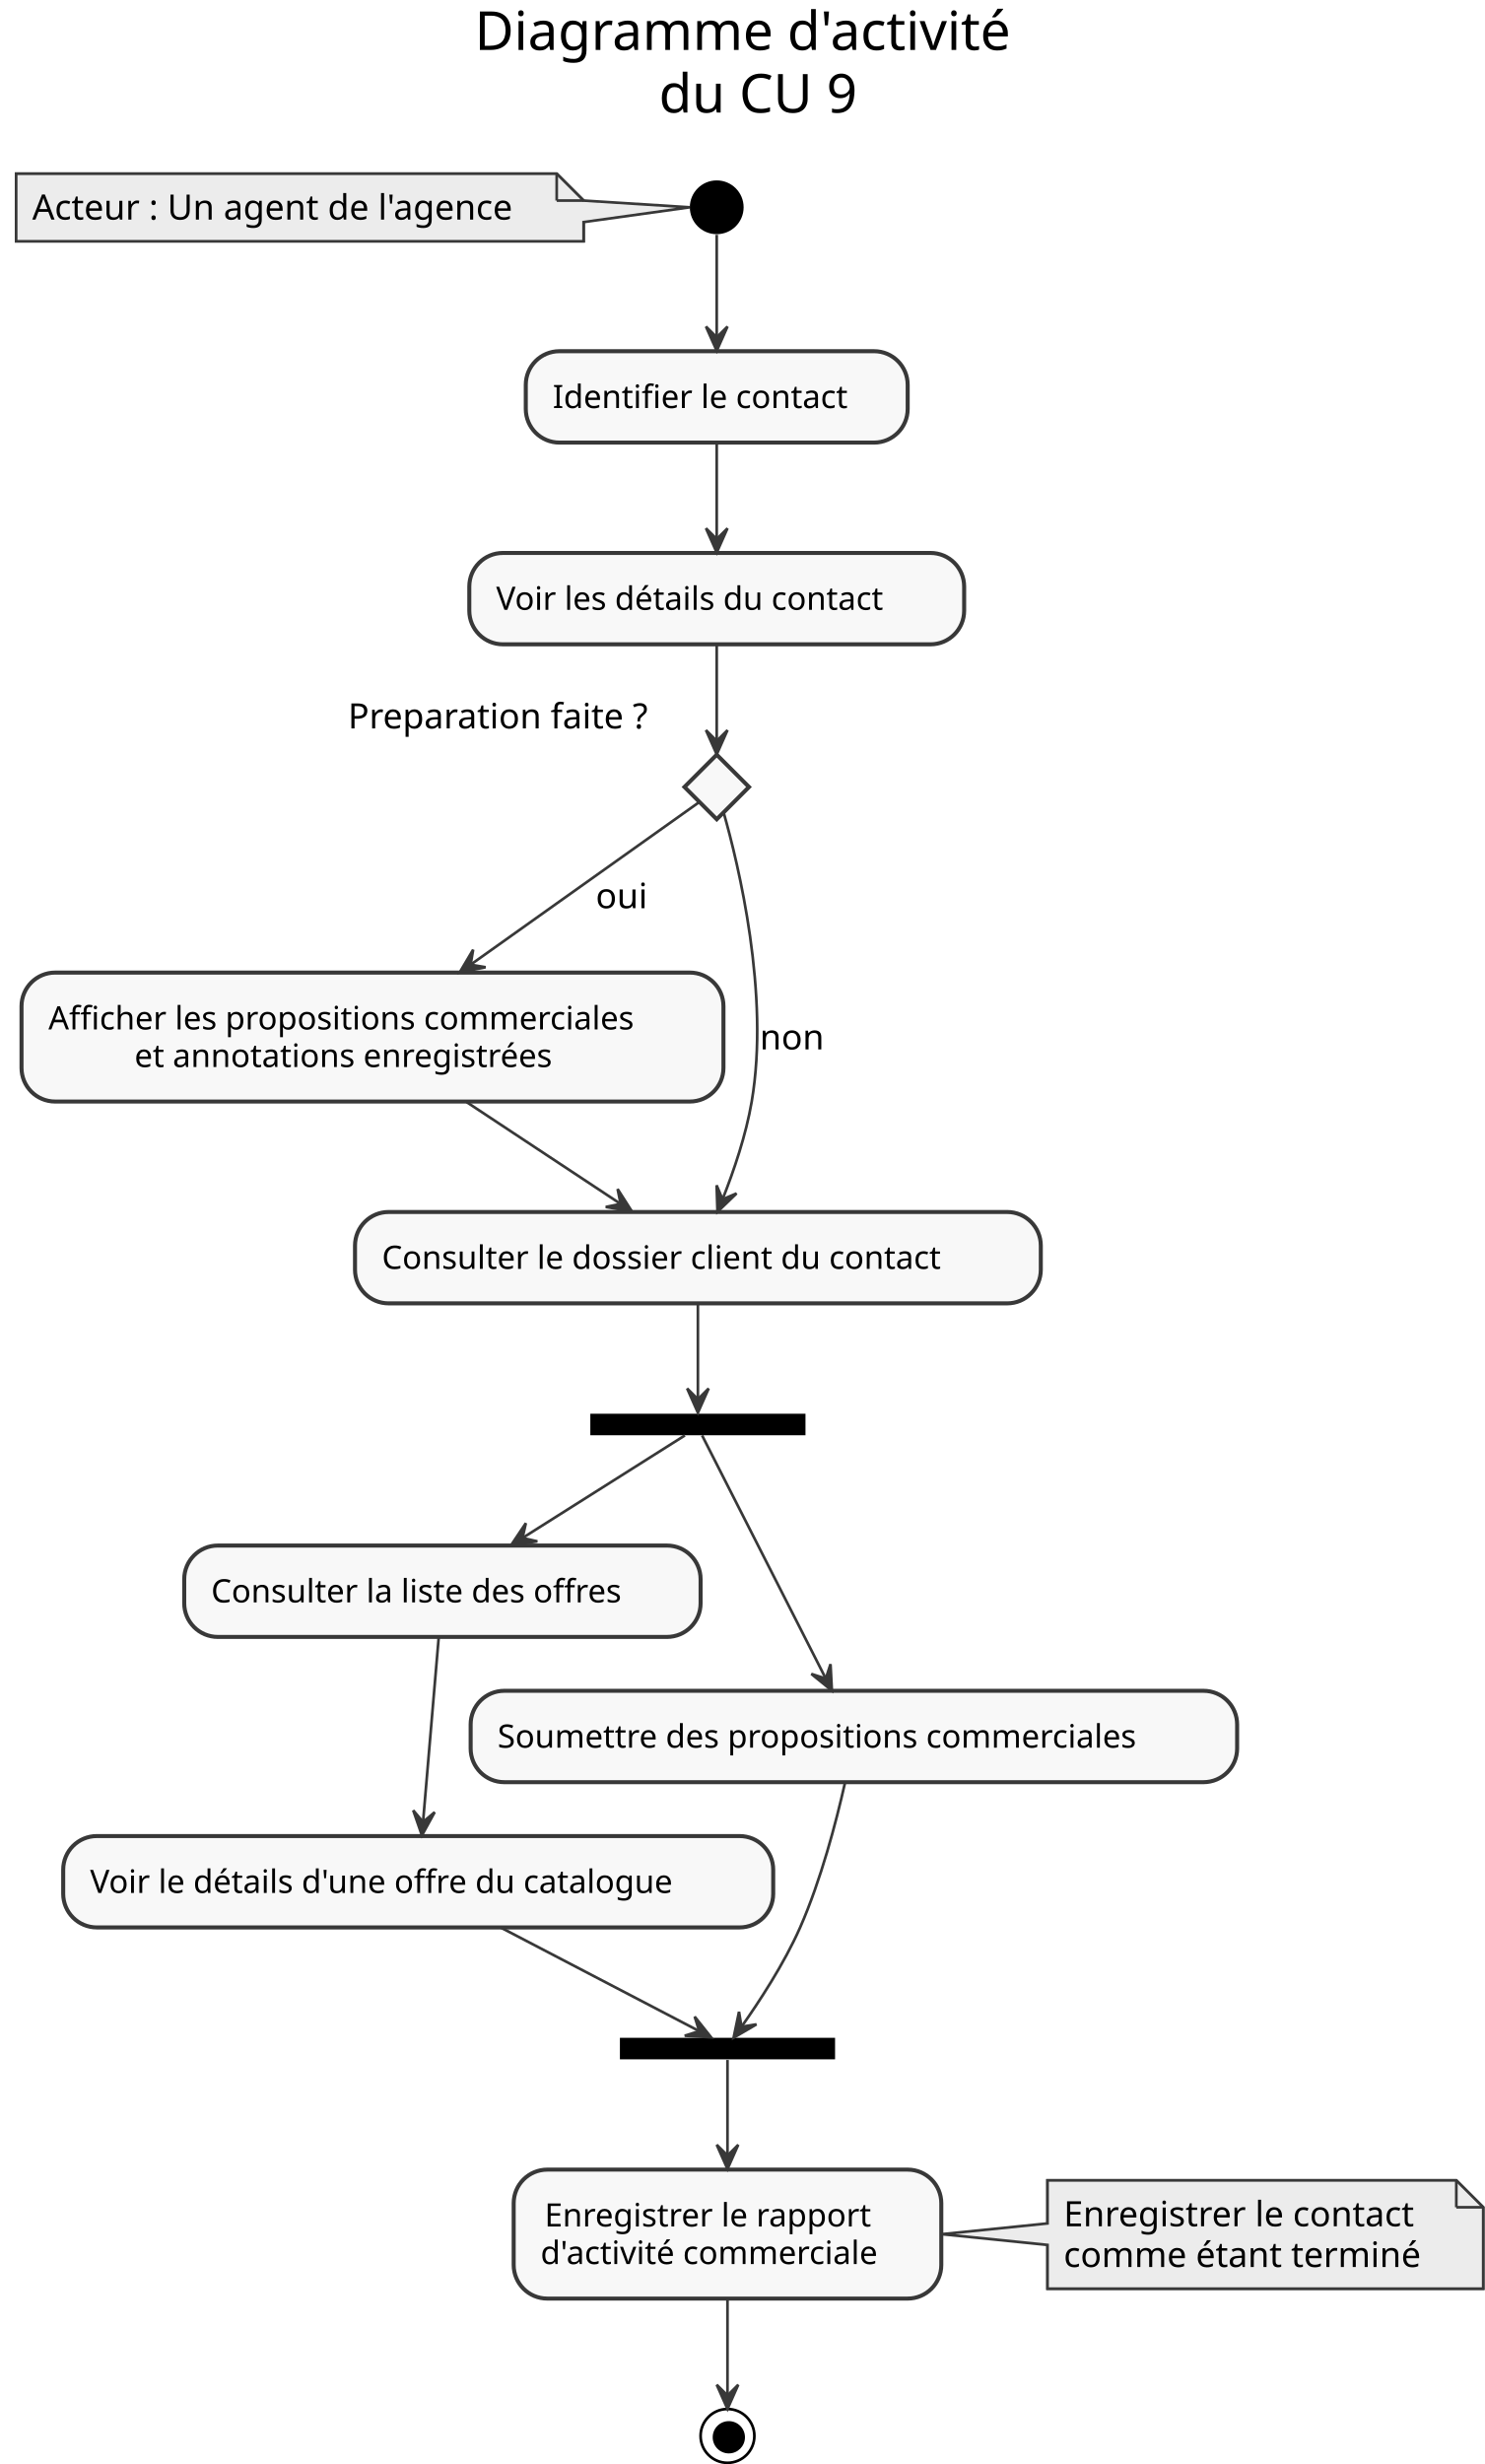
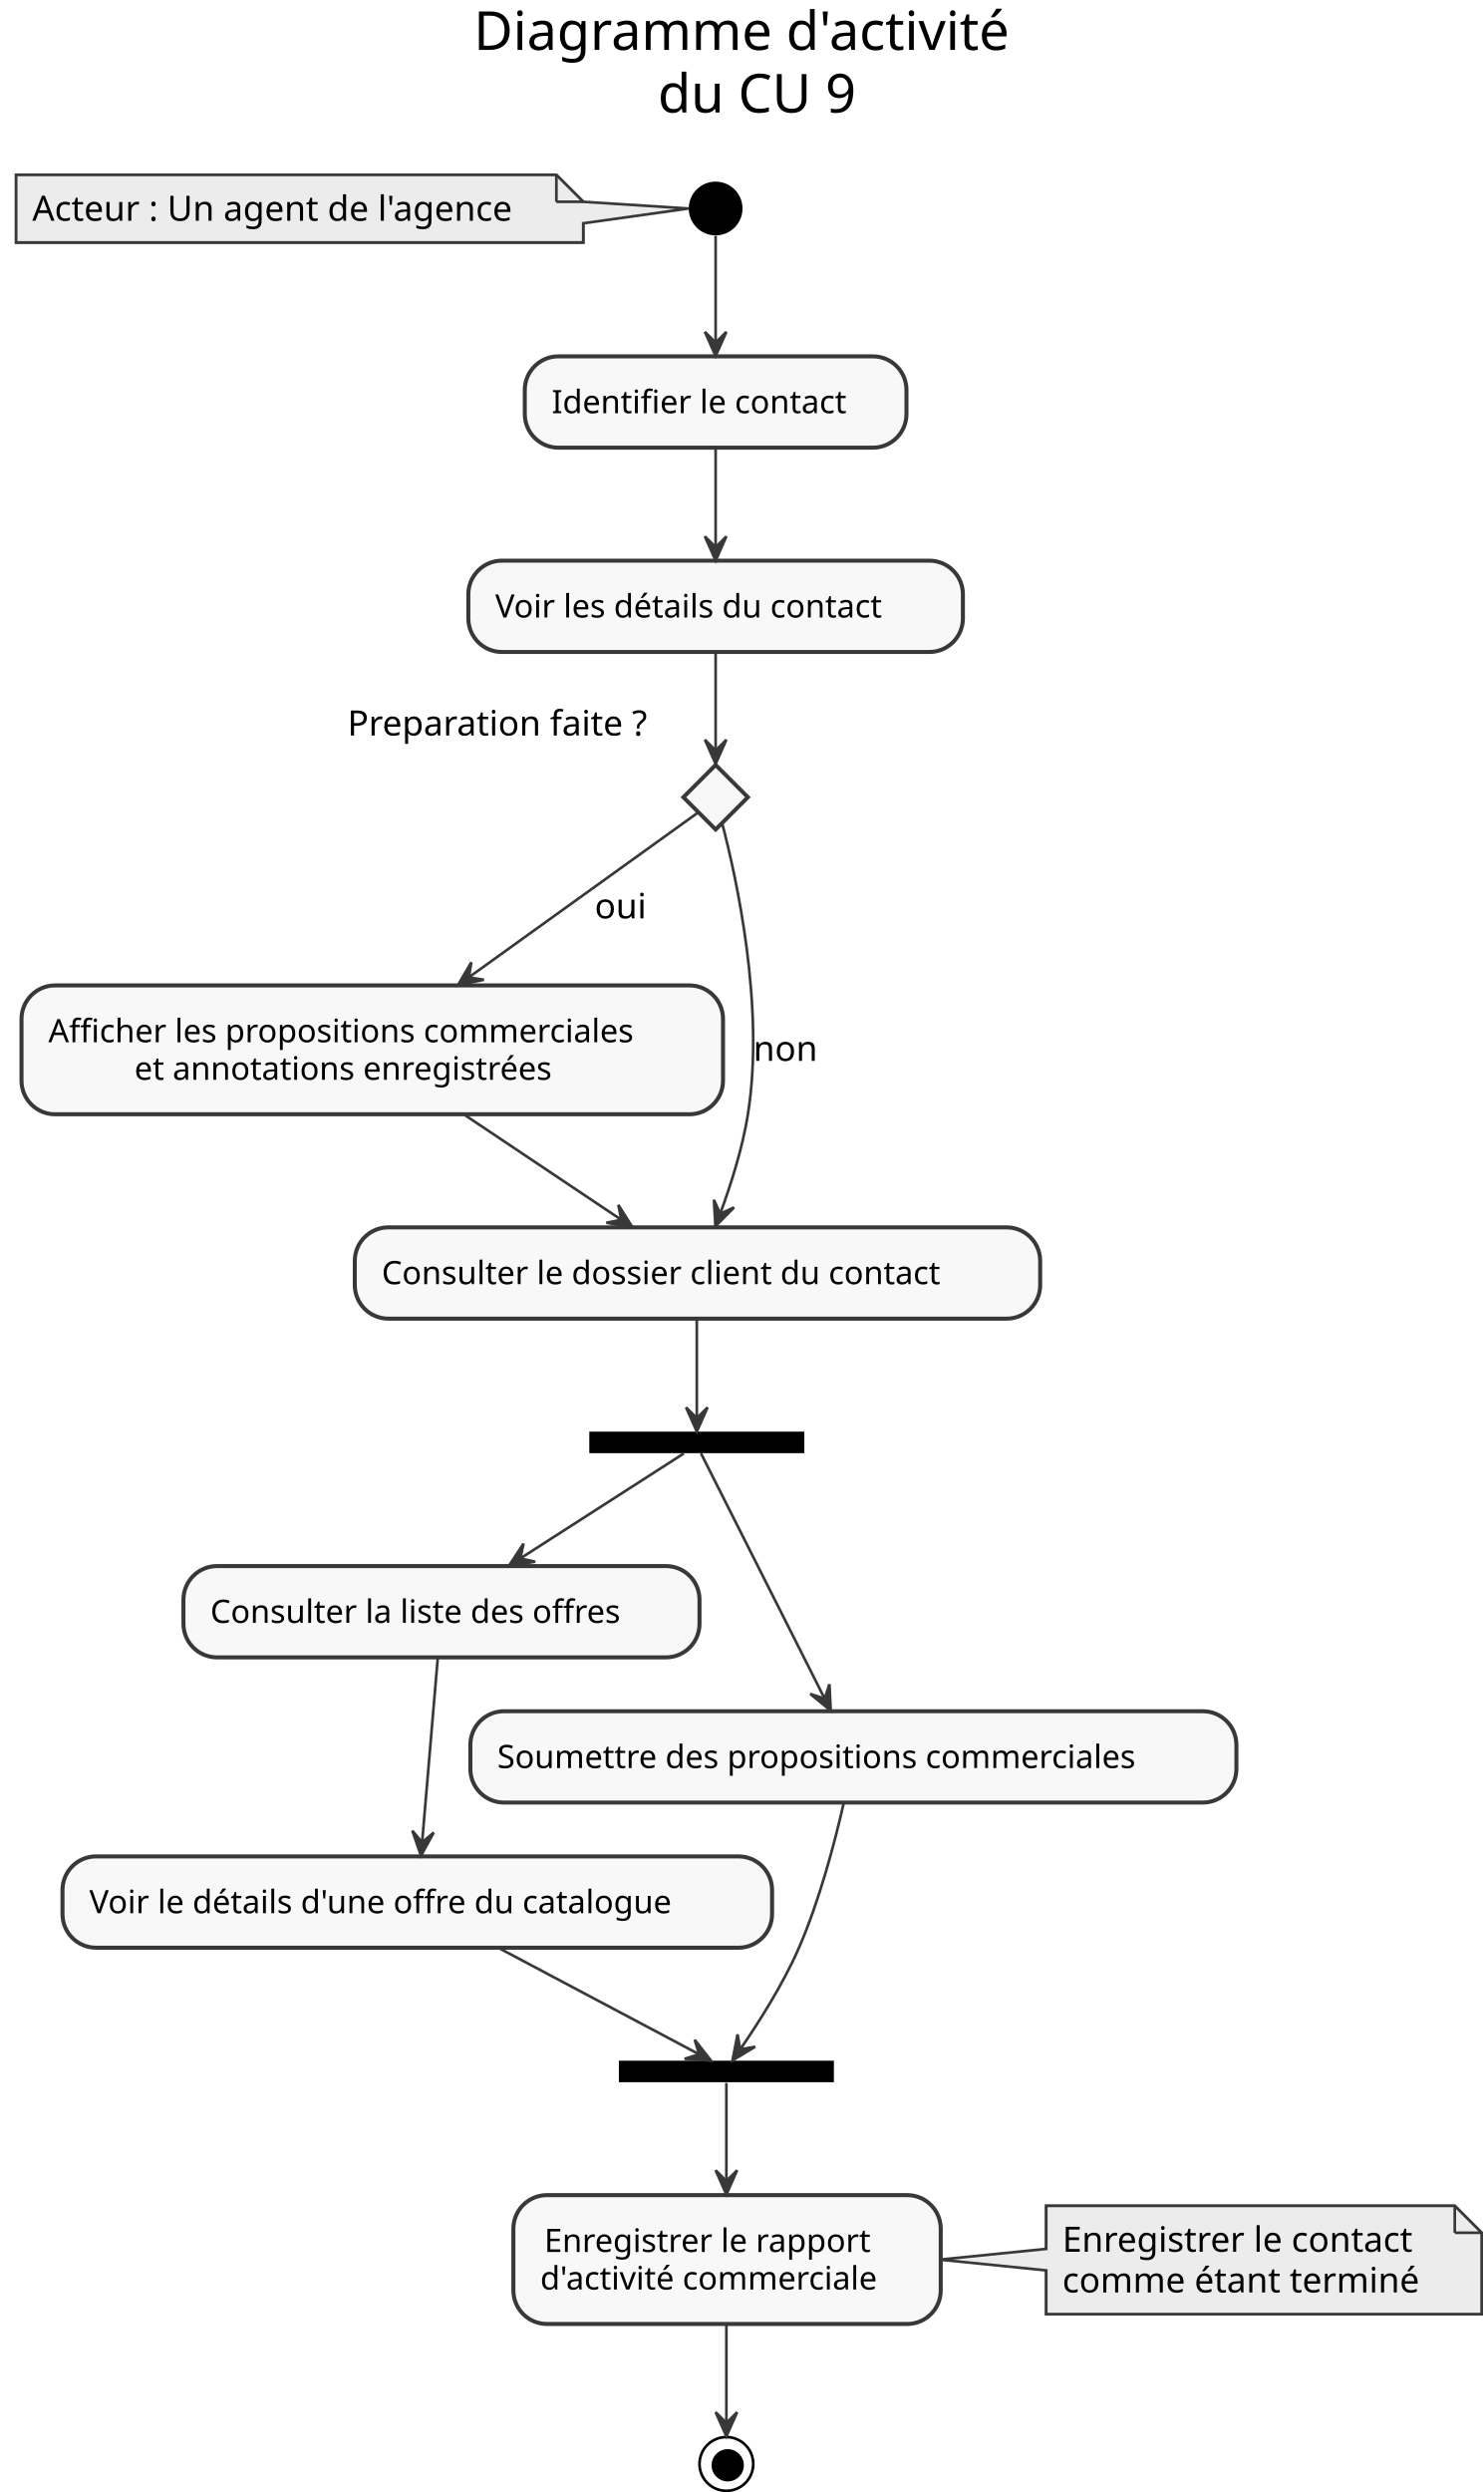
- <svg xmlns="http://www.w3.org/2000/svg" height="916px" style="width:552px;height:916px;" version="1.1" viewBox="0 0 552 916" width="552px">
+ <svg xmlns="http://www.w3.org/2000/svg" height="927px" style="width:552px;height:927px;" version="1.1" viewBox="0 0 552 927" width="552px">
  <defs />
  <g>
-     <text fill="#000000" font-family="sans-serif" font-size="20" lengthAdjust="spacingAndGlyphs" textLength="217" x="176.5" y="18.564">Diagramme d'activité</text>
-     <text fill="#000000" font-family="sans-serif" font-size="20" lengthAdjust="spacingAndGlyphs" textLength="80" x="245" y="41.846">du CU 9</text>
-     <line style="stroke: none; stroke-width: 1.0;" x1="176.5" x2="393.5" y1="51.562" y2="51.562" />
-     <polygon fill="#ECECEC" points="6,64.562,6,89.695,217,89.695,217,74.562,207,64.562,6,64.562" style="stroke: #383838; stroke-width: 1.0;" />
-     <polygon fill="#ECECEC" points="6,64.562,6,89.695,217,89.695,217,82.562,256.477,77.062,217,74.562,217,74.562,207,64.562,6,64.562" style="stroke: #383838; stroke-width: 1.0;" />
-     <line style="stroke: #383838; stroke-width: 1.0;" x1="207" x2="207" y1="64.562" y2="74.562" />
-     <line style="stroke: #383838; stroke-width: 1.0;" x1="217" x2="207" y1="74.562" y2="74.562" />
-     <text fill="#000000" font-family="sans-serif" font-size="13" lengthAdjust="spacingAndGlyphs" textLength="190" x="12" y="81.629">Acteur : Un agent de l'agence</text>
-     <ellipse cx="266.5" cy="77.062" fill="#000000" rx="10" ry="10" style="stroke: none; stroke-width: 1.0;" />
-     <rect fill="#F8F8F8" height="33.969" rx="12.5" ry="12.5" style="stroke: #383838; stroke-width: 1.5;" width="142" x="195.5" y="130.562" />
-     <text fill="#000000" font-family="sans-serif" font-size="12" lengthAdjust="spacingAndGlyphs" textLength="122" x="205.5" y="151.701">Identifier le contact</text>
-     <rect fill="#F8F8F8" height="33.969" rx="12.5" ry="12.5" style="stroke: #383838; stroke-width: 1.5;" width="184" x="174.5" y="205.562" />
-     <text fill="#000000" font-family="sans-serif" font-size="12" lengthAdjust="spacingAndGlyphs" textLength="164" x="184.5" y="226.701">Voir les détails du contact</text>
-     <polygon fill="#F8F8F8" points="266.5,280.562,278.5,292.562,266.5,304.562,254.5,292.562,266.5,280.562" style="stroke: #383838; stroke-width: 1.5;" />
-     <rect fill="#F8F8F8" height="47.938" rx="12.5" ry="12.5" style="stroke: #383838; stroke-width: 1.5;" width="261" x="8" y="361.562" />
-     <text fill="#000000" font-family="sans-serif" font-size="12" lengthAdjust="spacingAndGlyphs" textLength="241" x="18" y="382.701">Afficher les propositions commerciales</text>
-     <text fill="#000000" font-family="sans-serif" font-size="12" lengthAdjust="spacingAndGlyphs" textLength="177" x="50" y="396.67">et annotations enregistrées</text>
-     <rect fill="#F8F8F8" height="33.969" rx="12.5" ry="12.5" style="stroke: #383838; stroke-width: 1.5;" width="255" x="132" y="450.562" />
-     <text fill="#000000" font-family="sans-serif" font-size="12" lengthAdjust="spacingAndGlyphs" textLength="235" x="142" y="471.701">Consulter le dossier client du contact</text>
-     <rect fill="#000000" height="8" style="stroke: none; stroke-width: 1.0;" width="80" x="219.5" y="525.562" />
-     <rect fill="#F8F8F8" height="33.969" rx="12.5" ry="12.5" style="stroke: #383838; stroke-width: 1.5;" width="192" x="68.5" y="574.562" />
-     <text fill="#000000" font-family="sans-serif" font-size="12" lengthAdjust="spacingAndGlyphs" textLength="172" x="78.5" y="595.701">Consulter la liste des offres</text>
-     <rect fill="#F8F8F8" height="33.969" rx="12.5" ry="12.5" style="stroke: #383838; stroke-width: 1.5;" width="264" x="23.5" y="682.562" />
-     <text fill="#000000" font-family="sans-serif" font-size="12" lengthAdjust="spacingAndGlyphs" textLength="244" x="33.5" y="703.701">Voir le détails d'une offre du catalogue</text>
-     <rect fill="#000000" height="8" style="stroke: none; stroke-width: 1.0;" width="80" x="230.5" y="757.562" />
-     <rect fill="#F8F8F8" height="33.969" rx="12.5" ry="12.5" style="stroke: #383838; stroke-width: 1.5;" width="285" x="175" y="628.562" />
-     <text fill="#000000" font-family="sans-serif" font-size="12" lengthAdjust="spacingAndGlyphs" textLength="265" x="185" y="649.701">Soumettre des propositions commerciales</text>
-     <rect fill="#F8F8F8" height="47.938" rx="12.5" ry="12.5" style="stroke: #383838; stroke-width: 1.5;" width="159" x="191" y="806.562" />
-     <text fill="#000000" font-family="sans-serif" font-size="12" lengthAdjust="spacingAndGlyphs" textLength="136" x="202.5" y="827.701">Enregistrer le rapport</text>
-     <text fill="#000000" font-family="sans-serif" font-size="12" lengthAdjust="spacingAndGlyphs" textLength="139" x="201" y="841.67">d'activité commerciale</text>
-     <polygon fill="#ECECEC" points="389.5,810.562,389.5,850.828,551.5,850.828,551.5,820.562,541.5,810.562,389.5,810.562" style="stroke: #383838; stroke-width: 1.0;" />
-     <polygon fill="#ECECEC" points="389.5,810.562,389.5,826.562,350.188,830.562,389.5,834.562,389.5,850.828,551.5,850.828,551.5,820.562,541.5,810.562,389.5,810.562" style="stroke: #383838; stroke-width: 1.0;" />
-     <line style="stroke: #383838; stroke-width: 1.0;" x1="541.5" x2="541.5" y1="810.562" y2="820.562" />
-     <line style="stroke: #383838; stroke-width: 1.0;" x1="551.5" x2="541.5" y1="820.562" y2="820.562" />
-     <text fill="#000000" font-family="sans-serif" font-size="13" lengthAdjust="spacingAndGlyphs" textLength="137" x="395.5" y="827.629">Enregistrer le contact</text>
-     <text fill="#000000" font-family="sans-serif" font-size="13" lengthAdjust="spacingAndGlyphs" textLength="141" x="395.5" y="842.762">comme étant terminé</text>
-     <ellipse cx="270.5" cy="905.562" fill="none" rx="10" ry="10" style="stroke: #000000; stroke-width: 1.0;" />
-     <ellipse cx="271" cy="906.062" fill="#000000" rx="6" ry="6" style="stroke: none; stroke-width: 1.0;" />
-     <path d="M266.5,87.3 C266.5,96.951 266.5,112.425 266.5,125.142 " fill="none" style="stroke: #383838; stroke-width: 1.0;" />
-     <polygon fill="#383838" points="266.5,130.399,270.5,121.398,266.5,125.398,262.5,121.398,266.5,130.399" style="stroke: #383838; stroke-width: 1.0;" />
-     <path d="M266.5,164.763 C266.5,175.255 266.5,189.025 266.5,200.381 " fill="none" style="stroke: #383838; stroke-width: 1.0;" />
-     <polygon fill="#383838" points="266.5,205.406,270.5,196.406,266.5,200.406,262.5,196.406,266.5,205.406" style="stroke: #383838; stroke-width: 1.0;" />
-     <path d="M266.5,239.678 C266.5,250.478 266.5,264.644 266.5,275.445 " fill="none" style="stroke: #383838; stroke-width: 1.0;" />
-     <polygon fill="#383838" points="266.5,280.447,270.5,271.447,266.5,275.447,262.5,271.447,266.5,280.447" style="stroke: #383838; stroke-width: 1.0;" />
-     <text fill="#000000" font-family="sans-serif" font-size="13" lengthAdjust="spacingAndGlyphs" textLength="117" x="129.391" y="270.795">Preparation faite ?</text>
-     <path d="M259.976,298.2 C244.584,309.144 205.055,337.245 175.237,358.445 " fill="none" style="stroke: #383838; stroke-width: 1.0;" />
-     <polygon fill="#383838" points="170.912,361.519,180.565,359.565,174.987,358.623,175.93,353.045,170.912,361.519" style="stroke: #383838; stroke-width: 1.0;" />
-     <text fill="#000000" font-family="sans-serif" font-size="13" lengthAdjust="spacingAndGlyphs" textLength="19" x="221.5" y="337.629">oui</text>
-     <path d="M173.498,409.702 C191.643,421.699 213.534,436.171 230.689,447.514 " fill="none" style="stroke: #383838; stroke-width: 1.0;" />
-     <polygon fill="#383838" points="234.943,450.327,229.644,442.025,230.773,447.568,225.23,448.697,234.943,450.327" style="stroke: #383838; stroke-width: 1.0;" />
-     <path d="M269.071,302.05 C274.543,321.281 286.306,369.608 279.5,409.562 C277.392,421.935 272.885,435.195 268.682,445.81 " fill="none" style="stroke: #383838; stroke-width: 1.0;" />
-     <polygon fill="#383838" points="266.781,450.49,273.874,443.657,268.663,445.857,266.462,440.646,266.781,450.49" style="stroke: #383838; stroke-width: 1.0;" />
-     <text fill="#000000" font-family="sans-serif" font-size="13" lengthAdjust="spacingAndGlyphs" textLength="24" x="282.5" y="390.129">non</text>
-     <path d="M259.5,484.642 C259.5,496.031 259.5,510.861 259.5,520.044 " fill="none" style="stroke: #383838; stroke-width: 1.0;" />
-     <polygon fill="#383838" points="259.5,525.17,263.5,516.17,259.5,520.17,255.5,516.17,259.5,525.17" style="stroke: #383838; stroke-width: 1.0;" />
-     <path d="M254.658,533.62 C243.67,540.561 216.107,557.968 194.326,571.725 " fill="none" style="stroke: #383838; stroke-width: 1.0;" />
-     <polygon fill="#383838" points="190.054,574.423,199.799,572.999,194.281,571.753,195.527,566.235,190.054,574.423" style="stroke: #383838; stroke-width: 1.0;" />
-     <path d="M163.133,608.662 C161.58,626.951 159.039,656.878 157.32,677.13 " fill="none" style="stroke: #383838; stroke-width: 1.0;" />
-     <polygon fill="#383838" points="156.88,682.312,161.627,673.682,157.303,677.329,153.655,673.005,156.88,682.312" style="stroke: #383838; stroke-width: 1.0;" />
-     <path d="M186.318,716.641 C210.677,729.351 243.245,746.342 259.825,754.994 " fill="none" style="stroke: #383838; stroke-width: 1.0;" />
-     <polygon fill="#383838" points="264.431,757.396,258.302,749.687,259.998,755.084,254.601,756.78,264.431,757.396" style="stroke: #383838; stroke-width: 1.0;" />
-     <path d="M261.051,533.611 C267.489,546.264 292.435,595.298 306.92,623.768 " fill="none" style="stroke: #383838; stroke-width: 1.0;" />
-     <polygon fill="#383838" points="309.324,628.491,308.809,618.656,307.057,624.035,301.678,622.283,309.324,628.491" style="stroke: #383838; stroke-width: 1.0;" />
-     <path d="M314.173,662.842 C310.908,677.314 305.285,698.861 297.5,716.562 C291.524,730.15 281.979,744.573 275.985,753.063 " fill="none" style="stroke: #383838; stroke-width: 1.0;" />
-     <polygon fill="#383838" points="272.775,757.523,281.28,752.556,275.697,753.465,274.788,747.882,272.775,757.523" style="stroke: #383838; stroke-width: 1.0;" />
-     <path d="M270.5,765.794 C270.5,772.266 270.5,787.39 270.5,801.287 " fill="none" style="stroke: #383838; stroke-width: 1.0;" />
-     <polygon fill="#383838" points="270.5,806.332,274.5,797.332,270.5,801.332,266.5,797.332,270.5,806.332" style="stroke: #383838; stroke-width: 1.0;" />
-     <path d="M270.5,854.66 C270.5,866.361 270.5,880.196 270.5,890.328 " fill="none" style="stroke: #383838; stroke-width: 1.0;" />
-     <polygon fill="#383838" points="270.5,895.538,274.5,886.538,270.5,890.538,266.5,886.538,270.5,895.538" style="stroke: #383838; stroke-width: 1.0;" />
+     <text fill="#000000" font-family="sans-serif" font-size="20" lengthAdjust="spacingAndGlyphs" textLength="217" x="176.25" y="18.564">Diagramme d'activité</text>
+     <text fill="#000000" font-family="sans-serif" font-size="20" lengthAdjust="spacingAndGlyphs" textLength="80" x="244.75" y="41.846">du CU 9</text>
+     <line style="stroke: none; stroke-width: 1.0;" x1="176.25" x2="393.25" y1="51.562" y2="51.562" />
+     <polygon fill="#ECECEC" points="6,65.062,6,90.195,217,90.195,217,75.062,207,65.062,6,65.062" style="stroke: #383838; stroke-width: 1.0;" />
+     <polygon fill="#ECECEC" points="6,65.062,6,90.195,217,90.195,217,83.062,256.165,77.562,217,75.062,217,75.062,207,65.062,6,65.062" style="stroke: #383838; stroke-width: 1.0;" />
+     <line style="stroke: #383838; stroke-width: 1.0;" x1="207" x2="207" y1="65.062" y2="75.062" />
+     <line style="stroke: #383838; stroke-width: 1.0;" x1="217" x2="207" y1="75.062" y2="75.062" />
+     <text fill="#000000" font-family="sans-serif" font-size="13" lengthAdjust="spacingAndGlyphs" textLength="190" x="12" y="82.129">Acteur : Un agent de l'agence</text>
+     <ellipse cx="266.25" cy="77.562" fill="#000000" rx="10" ry="10" style="stroke: none; stroke-width: 1.0;" />
+     <rect fill="#F8F8F8" height="33.969" rx="12.5" ry="12.5" style="stroke: #383838; stroke-width: 1.5;" width="142" x="195.25" y="132.562" />
+     <text fill="#000000" font-family="sans-serif" font-size="12" lengthAdjust="spacingAndGlyphs" textLength="122" x="205.25" y="153.701">Identifier le contact</text>
+     <rect fill="#F8F8F8" height="33.969" rx="12.5" ry="12.5" style="stroke: #383838; stroke-width: 1.5;" width="184" x="174.25" y="208.562" />
+     <text fill="#000000" font-family="sans-serif" font-size="12" lengthAdjust="spacingAndGlyphs" textLength="164" x="184.25" y="229.701">Voir les détails du contact</text>
+     <polygon fill="#F8F8F8" points="266.25,284.562,278.25,296.562,266.25,308.562,254.25,296.562,266.25,284.562" style="stroke: #383838; stroke-width: 1.5;" />
+     <rect fill="#F8F8F8" height="47.938" rx="12.5" ry="12.5" style="stroke: #383838; stroke-width: 1.5;" width="261" x="8" y="366.562" />
+     <text fill="#000000" font-family="sans-serif" font-size="12" lengthAdjust="spacingAndGlyphs" textLength="241" x="18" y="387.701">Afficher les propositions commerciales</text>
+     <text fill="#000000" font-family="sans-serif" font-size="12" lengthAdjust="spacingAndGlyphs" textLength="177" x="50" y="401.67">et annotations enregistrées</text>
+     <rect fill="#F8F8F8" height="33.969" rx="12.5" ry="12.5" style="stroke: #383838; stroke-width: 1.5;" width="255" x="132" y="456.562" />
+     <text fill="#000000" font-family="sans-serif" font-size="12" lengthAdjust="spacingAndGlyphs" textLength="235" x="142" y="477.701">Consulter le dossier client du contact</text>
+     <rect fill="#000000" height="8" style="stroke: none; stroke-width: 1.0;" width="80" x="219.25" y="532.562" />
+     <rect fill="#F8F8F8" height="33.969" rx="12.5" ry="12.5" style="stroke: #383838; stroke-width: 1.5;" width="192" x="68.25" y="582.562" />
+     <text fill="#000000" font-family="sans-serif" font-size="12" lengthAdjust="spacingAndGlyphs" textLength="172" x="78.25" y="603.701">Consulter la liste des offres</text>
+     <rect fill="#F8F8F8" height="33.969" rx="12.5" ry="12.5" style="stroke: #383838; stroke-width: 1.5;" width="264" x="23.25" y="690.562" />
+     <text fill="#000000" font-family="sans-serif" font-size="12" lengthAdjust="spacingAndGlyphs" textLength="244" x="33.25" y="711.701">Voir le détails d'une offre du catalogue</text>
+     <rect fill="#000000" height="8" style="stroke: none; stroke-width: 1.0;" width="80" x="230.25" y="766.562" />
+     <rect fill="#F8F8F8" height="33.969" rx="12.5" ry="12.5" style="stroke: #383838; stroke-width: 1.5;" width="285" x="175" y="636.562" />
+     <text fill="#000000" font-family="sans-serif" font-size="12" lengthAdjust="spacingAndGlyphs" textLength="265" x="185" y="657.701">Soumettre des propositions commerciales</text>
+     <rect fill="#F8F8F8" height="47.938" rx="12.5" ry="12.5" style="stroke: #383838; stroke-width: 1.5;" width="159" x="191" y="816.562" />
+     <text fill="#000000" font-family="sans-serif" font-size="12" lengthAdjust="spacingAndGlyphs" textLength="136" x="202.5" y="837.701">Enregistrer le rapport</text>
+     <text fill="#000000" font-family="sans-serif" font-size="12" lengthAdjust="spacingAndGlyphs" textLength="139" x="201" y="851.67">d'activité commerciale</text>
+     <polygon fill="#ECECEC" points="389.25,820.562,389.25,860.828,551.25,860.828,551.25,830.562,541.25,820.562,389.25,820.562" style="stroke: #383838; stroke-width: 1.0;" />
+     <polygon fill="#ECECEC" points="389.25,820.562,389.25,836.562,349.547,840.562,389.25,844.562,389.25,860.828,551.25,860.828,551.25,830.562,541.25,820.562,389.25,820.562" style="stroke: #383838; stroke-width: 1.0;" />
+     <line style="stroke: #383838; stroke-width: 1.0;" x1="541.25" x2="541.25" y1="820.562" y2="830.562" />
+     <line style="stroke: #383838; stroke-width: 1.0;" x1="551.25" x2="541.25" y1="830.562" y2="830.562" />
+     <text fill="#000000" font-family="sans-serif" font-size="13" lengthAdjust="spacingAndGlyphs" textLength="137" x="395.25" y="837.629">Enregistrer le contact</text>
+     <text fill="#000000" font-family="sans-serif" font-size="13" lengthAdjust="spacingAndGlyphs" textLength="141" x="395.25" y="852.762">comme étant terminé</text>
+     <ellipse cx="270.25" cy="916.562" fill="none" rx="10" ry="10" style="stroke: #000000; stroke-width: 1.0;" />
+     <ellipse cx="270.75" cy="917.062" fill="#000000" rx="6" ry="6" style="stroke: none; stroke-width: 1.0;" />
+     <path d="M266.25,87.713 C266.25,97.725 266.25,114.112 266.25,127.359 " fill="none" style="stroke: #383838; stroke-width: 1.0;" />
+     <polygon fill="#383838" points="266.25,132.446,270.25,123.445,266.25,127.445,262.25,123.445,266.25,132.446" style="stroke: #383838; stroke-width: 1.0;" />
+     <path d="M266.25,166.619 C266.25,177.383 266.25,191.673 266.25,203.369 " fill="none" style="stroke: #383838; stroke-width: 1.0;" />
+     <polygon fill="#383838" points="266.25,208.536,270.25,199.536,266.25,203.536,262.25,199.536,266.25,208.536" style="stroke: #383838; stroke-width: 1.0;" />
+     <path d="M266.25,242.565 C266.25,253.513 266.25,267.99 266.25,279.046 " fill="none" style="stroke: #383838; stroke-width: 1.0;" />
+     <polygon fill="#383838" points="266.25,284.168,270.25,275.168,266.25,279.168,262.25,275.168,266.25,284.168" style="stroke: #383838; stroke-width: 1.0;" />
+     <text fill="#000000" font-family="sans-serif" font-size="13" lengthAdjust="spacingAndGlyphs" textLength="117" x="129.284" y="273.597">Preparation faite ?</text>
+     <path d="M259.726,302.252 C244.285,313.349 204.556,341.906 174.705,363.361 " fill="none" style="stroke: #383838; stroke-width: 1.0;" />
+     <polygon fill="#383838" points="170.377,366.471,180.02,364.468,174.438,363.554,175.352,357.971,170.377,366.471" style="stroke: #383838; stroke-width: 1.0;" />
+     <text fill="#000000" font-family="sans-serif" font-size="13" lengthAdjust="spacingAndGlyphs" textLength="19" x="221.25" y="341.629">oui</text>
+     <path d="M172.924,414.774 C191.336,427.099 213.677,442.055 231.018,453.663 " fill="none" style="stroke: #383838; stroke-width: 1.0;" />
+     <polygon fill="#383838" points="235.314,456.539,230.061,448.209,231.159,453.758,225.61,454.856,235.314,456.539" style="stroke: #383838; stroke-width: 1.0;" />
+     <path d="M268.722,306.413 C273.851,325.995 284.655,374.437 278.25,414.562 C276.251,427.084 271.969,440.574 267.975,451.389 " fill="none" style="stroke: #383838; stroke-width: 1.0;" />
+     <polygon fill="#383838" points="266.17,456.158,273.099,449.158,267.941,451.482,265.618,446.324,266.17,456.158" style="stroke: #383838; stroke-width: 1.0;" />
+     <text fill="#000000" font-family="sans-serif" font-size="13" lengthAdjust="spacingAndGlyphs" textLength="24" x="280.25" y="394.629">non</text>
+     <path d="M259.25,490.589 C259.25,502.404 259.25,517.99 259.25,527.367 " fill="none" style="stroke: #383838; stroke-width: 1.0;" />
+     <polygon fill="#383838" points="259.25,532.533,263.25,523.533,259.25,527.533,255.25,523.533,259.25,532.533" style="stroke: #383838; stroke-width: 1.0;" />
+     <path d="M254.408,540.672 C243.349,547.773 215.5,565.654 193.655,579.682 " fill="none" style="stroke: #383838; stroke-width: 1.0;" />
+     <polygon fill="#383838" points="189.373,582.431,199.107,580.934,193.58,579.729,194.785,574.202,189.373,582.431" style="stroke: #383838; stroke-width: 1.0;" />
+     <path d="M162.883,616.662 C161.33,634.951 158.789,664.878 157.07,685.13 " fill="none" style="stroke: #383838; stroke-width: 1.0;" />
+     <polygon fill="#383838" points="156.63,690.312,161.377,681.682,157.053,685.329,153.405,681.005,156.63,690.312" style="stroke: #383838; stroke-width: 1.0;" />
+     <path d="M185.465,724.59 C210.071,737.641 243.355,755.297 259.951,764.1 " fill="none" style="stroke: #383838; stroke-width: 1.0;" />
+     <polygon fill="#383838" points="264.537,766.533,258.46,758.782,260.12,764.19,254.712,765.849,264.537,766.533" style="stroke: #383838; stroke-width: 1.0;" />
+     <path d="M260.801,540.639 C267.239,553.402 292.185,602.865 306.67,631.586 " fill="none" style="stroke: #383838; stroke-width: 1.0;" />
+     <polygon fill="#383838" points="309.074,636.351,308.593,626.513,306.822,631.886,301.45,630.116,309.074,636.351" style="stroke: #383838; stroke-width: 1.0;" />
+     <path d="M313.88,670.823 C310.587,685.284 304.947,706.822 297.25,724.562 C291.244,738.405 281.708,753.173 275.723,761.874 " fill="none" style="stroke: #383838; stroke-width: 1.0;" />
+     <polygon fill="#383838" points="272.52,766.444,280.961,761.371,275.39,762.35,274.411,756.779,272.52,766.444" style="stroke: #383838; stroke-width: 1.0;" />
+     <path d="M270.25,774.842 C270.25,781.458 270.25,796.982 270.25,811.168 " fill="none" style="stroke: #383838; stroke-width: 1.0;" />
+     <polygon fill="#383838" points="270.25,816.316,274.25,807.316,270.25,811.316,266.25,807.316,270.25,816.316" style="stroke: #383838; stroke-width: 1.0;" />
+     <path d="M270.25,864.571 C270.25,876.566 270.25,890.862 270.25,901.26 " fill="none" style="stroke: #383838; stroke-width: 1.0;" />
+     <polygon fill="#383838" points="270.25,906.31,274.25,897.31,270.25,901.31,266.25,897.31,270.25,906.31" style="stroke: #383838; stroke-width: 1.0;" />
  </g>
</svg>
